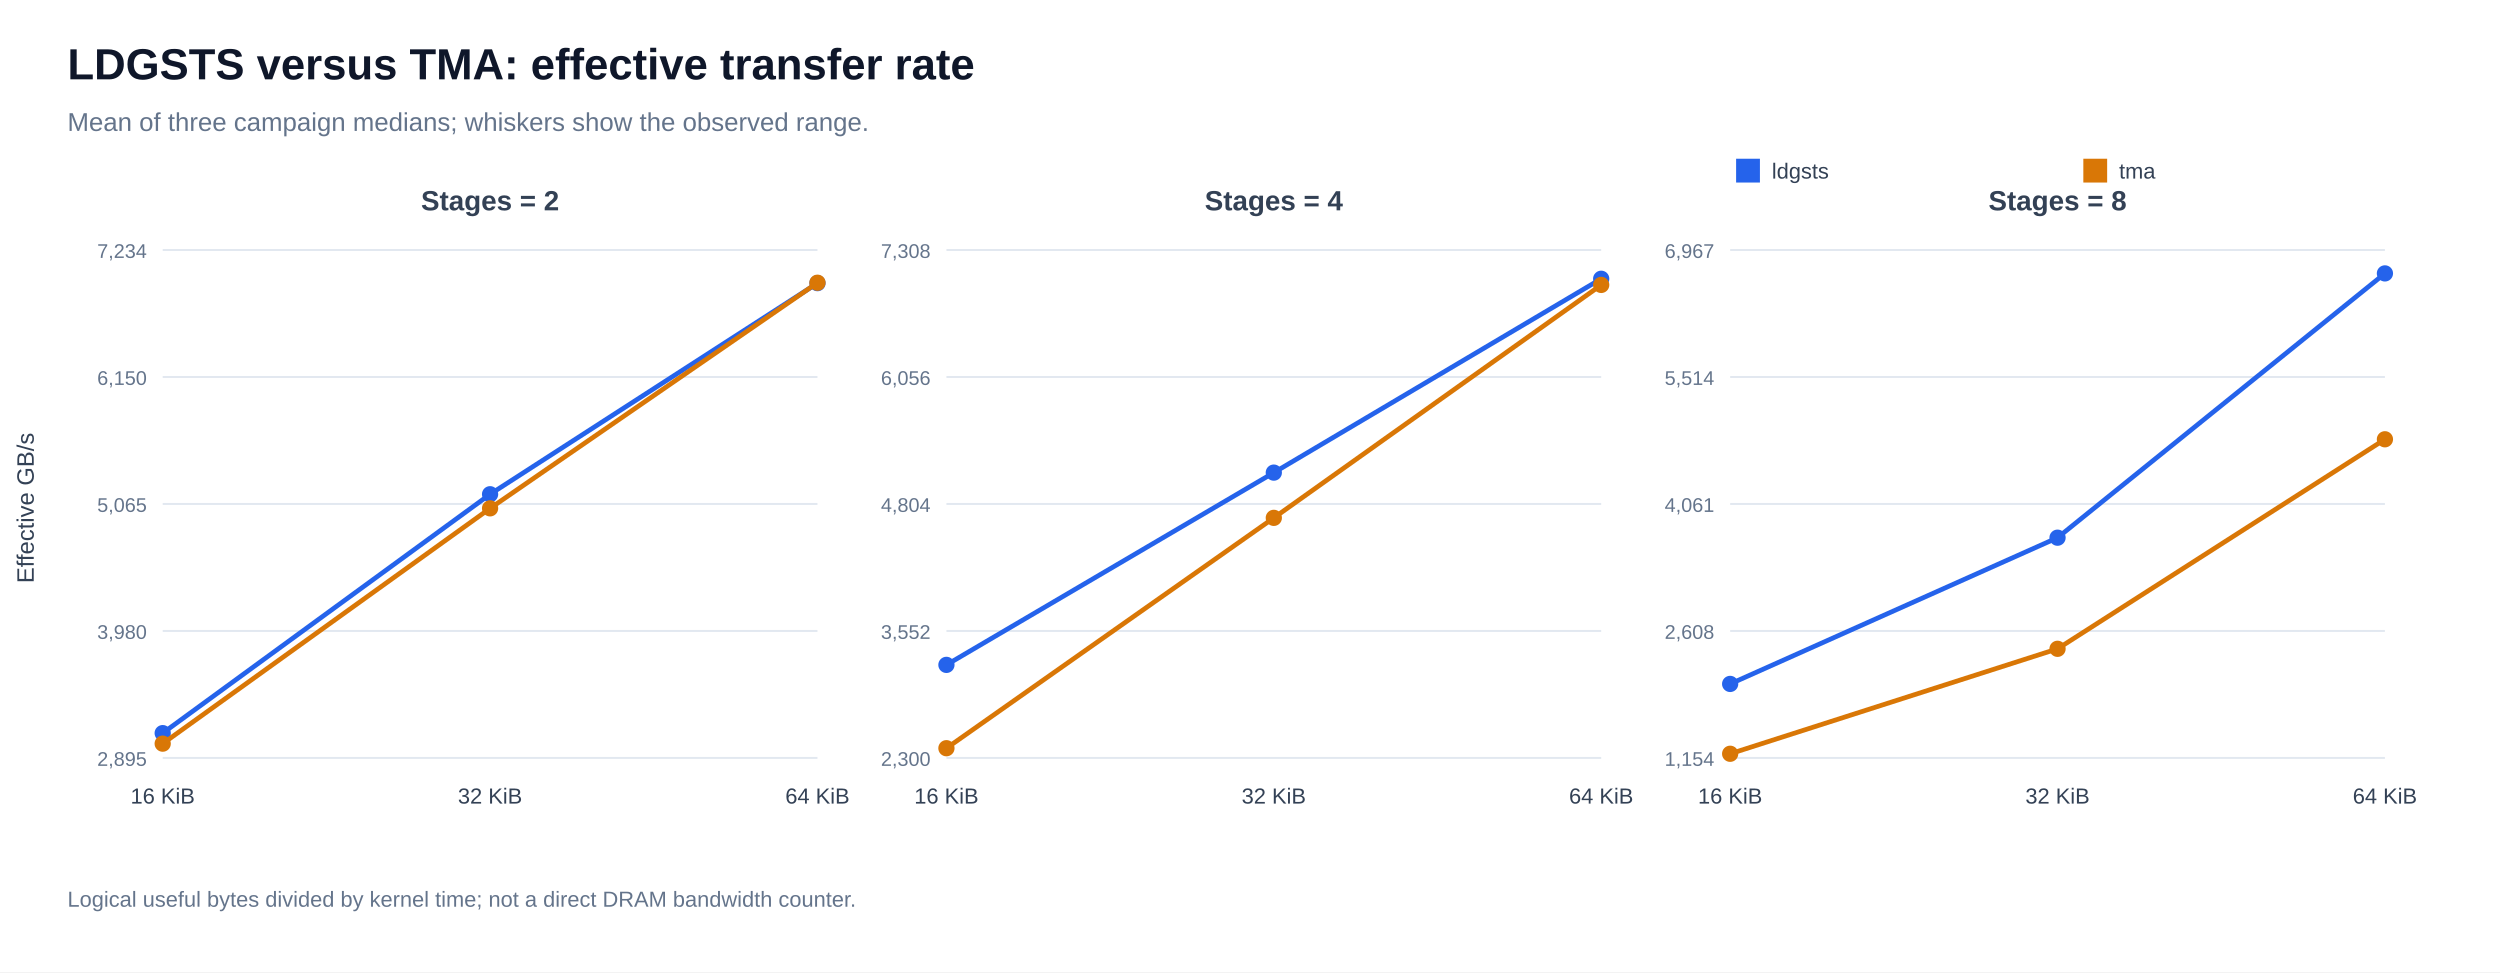
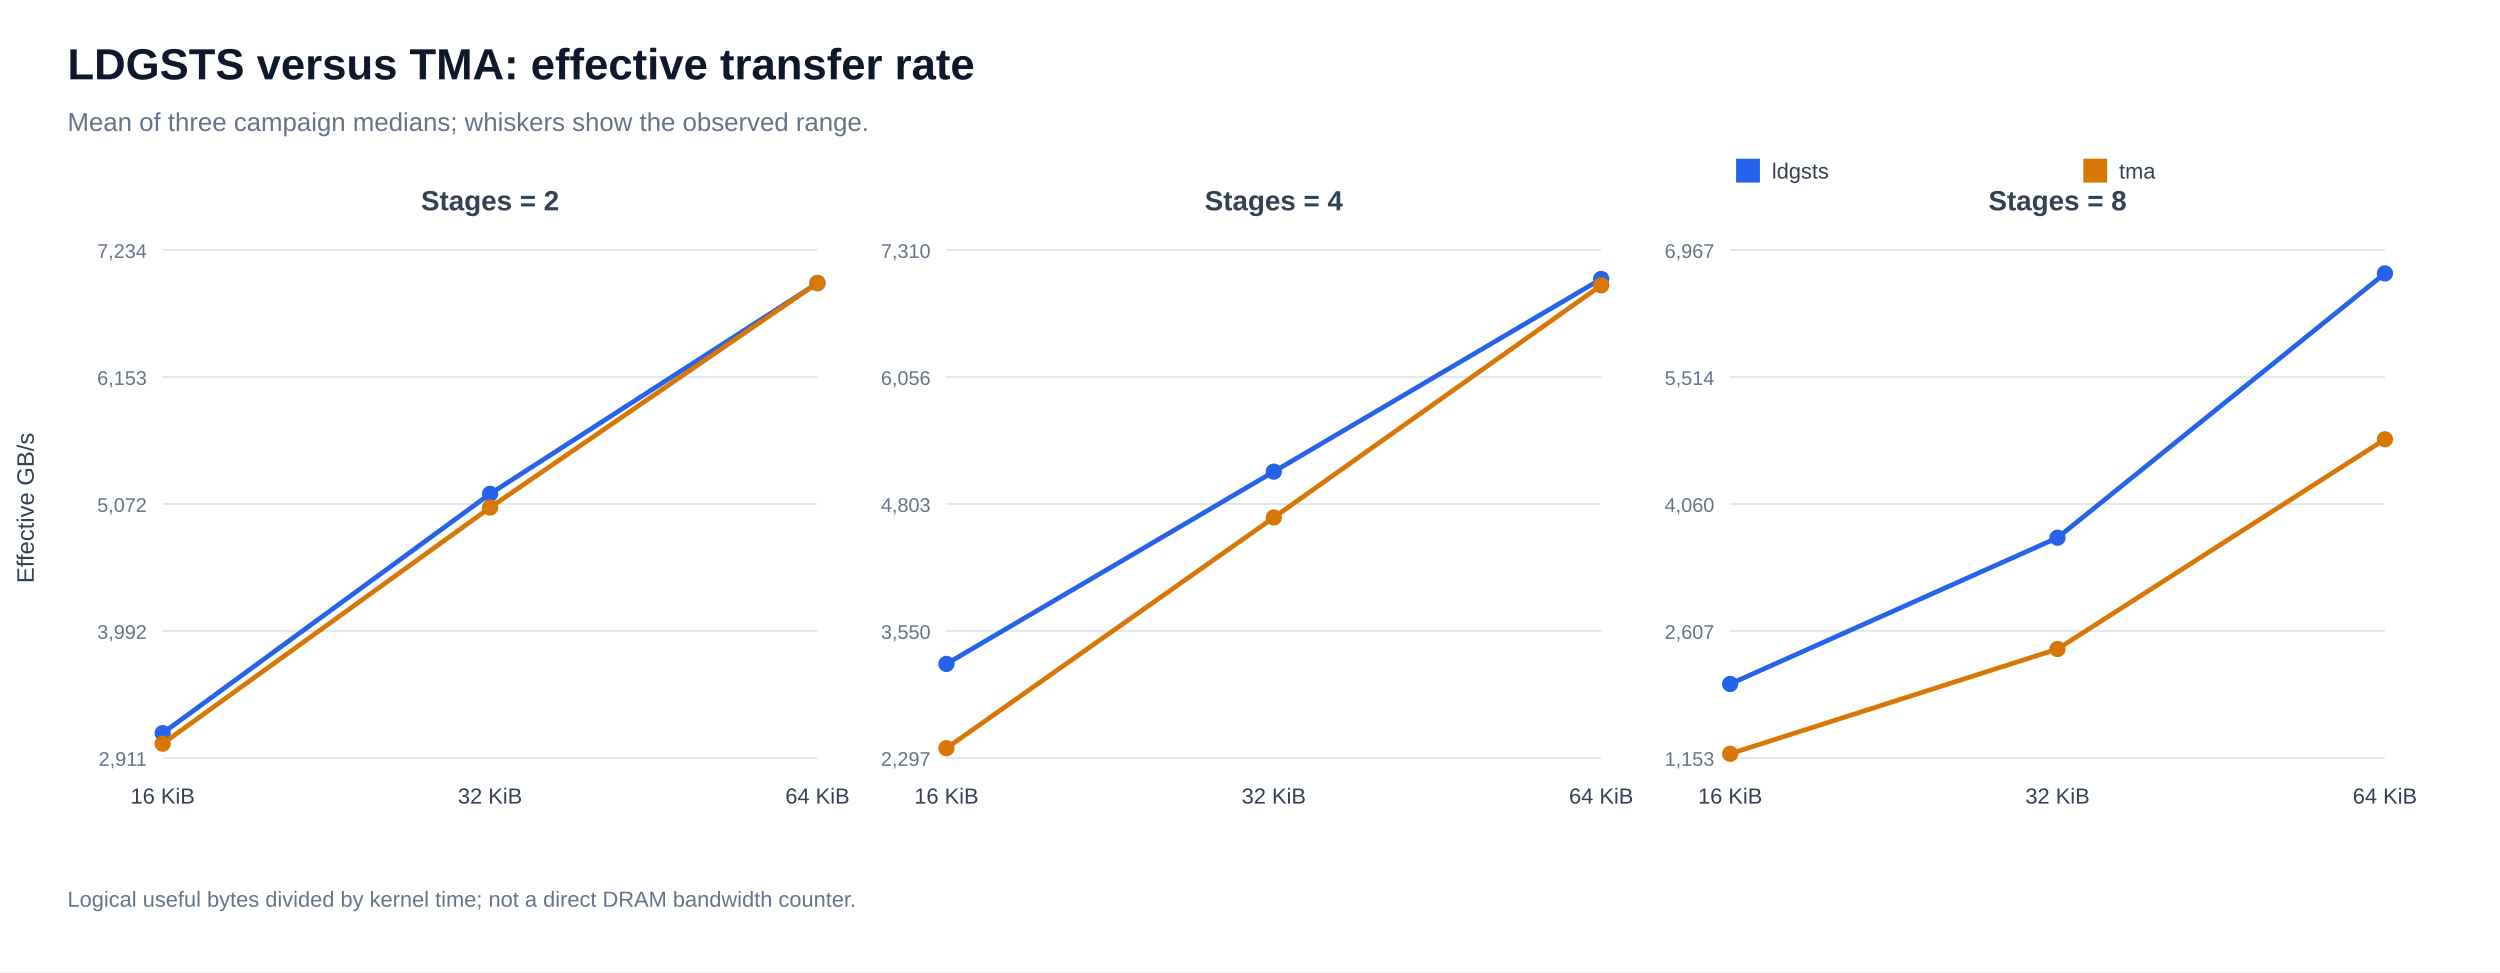
<svg xmlns="http://www.w3.org/2000/svg" width="1260" height="490" viewBox="0 0 1260 490" role="img" aria-label="LDGSTS versus TMA: effective transfer rate">
  <rect width="100%" height="100%" fill="#ffffff" />
  <text x="34.0" y="40.0" font-family="Arial, sans-serif" font-size="22" fill="#0f172a" font-weight="700">LDGSTS versus TMA: effective transfer rate</text>
  <text x="34.0" y="66.0" font-family="Arial, sans-serif" font-size="13" fill="#64748b">Mean of three campaign medians; whiskers show the observed range.</text>
  <text x="247.0" y="106.0" font-family="Arial, sans-serif" font-size="14" fill="#334155" text-anchor="middle" font-weight="700">Stages = 2</text>
  <line x1="82.0" y1="382.0" x2="412.0" y2="382.0" stroke="#e2e8f0" />
-   <text x="74.0" y="386.0" font-family="Arial, sans-serif" font-size="10" fill="#64748b" text-anchor="end">2,895</text>
+   <text x="74.0" y="386.0" font-family="Arial, sans-serif" font-size="10" fill="#64748b" text-anchor="end">2,911</text>
  <line x1="82.0" y1="318.0" x2="412.0" y2="318.0" stroke="#e2e8f0" />
-   <text x="74.0" y="322.0" font-family="Arial, sans-serif" font-size="10" fill="#64748b" text-anchor="end">3,980</text>
+   <text x="74.0" y="322.0" font-family="Arial, sans-serif" font-size="10" fill="#64748b" text-anchor="end">3,992</text>
  <line x1="82.0" y1="254.0" x2="412.0" y2="254.0" stroke="#e2e8f0" />
-   <text x="74.0" y="258.0" font-family="Arial, sans-serif" font-size="10" fill="#64748b" text-anchor="end">5,065</text>
+   <text x="74.0" y="258.0" font-family="Arial, sans-serif" font-size="10" fill="#64748b" text-anchor="end">5,072</text>
  <line x1="82.0" y1="190.0" x2="412.0" y2="190.0" stroke="#e2e8f0" />
-   <text x="74.0" y="194.0" font-family="Arial, sans-serif" font-size="10" fill="#64748b" text-anchor="end">6,150</text>
+   <text x="74.0" y="194.0" font-family="Arial, sans-serif" font-size="10" fill="#64748b" text-anchor="end">6,153</text>
  <line x1="82.0" y1="126.0" x2="412.0" y2="126.0" stroke="#e2e8f0" />
  <text x="74.0" y="130.0" font-family="Arial, sans-serif" font-size="10" fill="#64748b" text-anchor="end">7,234</text>
  <text x="82.0" y="405.0" font-family="Arial, sans-serif" font-size="11" fill="#334155" text-anchor="middle">16 KiB</text>
  <text x="247.0" y="405.0" font-family="Arial, sans-serif" font-size="11" fill="#334155" text-anchor="middle">32 KiB</text>
  <text x="412.0" y="405.0" font-family="Arial, sans-serif" font-size="11" fill="#334155" text-anchor="middle">64 KiB</text>
-   <polyline points="82.0,369.5 247.0,249.1 412.0,142.7" fill="none" stroke="#2563eb" stroke-width="2.4" />
-   <line x1="82.0" y1="369.6" x2="82.0" y2="369.4" stroke="#2563eb" stroke-width="1.5" />
+   <polyline points="82.0,369.5 247.0,248.9 412.0,142.7" fill="none" stroke="#2563eb" stroke-width="2.4" />
+   <line x1="82.0" y1="369.6" x2="82.0" y2="369.5" stroke="#2563eb" stroke-width="1.5" />
  <circle cx="82.0" cy="369.5" r="4.1" fill="#2563eb" />
-   <line x1="247.0" y1="249.1" x2="247.0" y2="249.0" stroke="#2563eb" stroke-width="1.5" />
-   <circle cx="247.0" cy="249.1" r="4.1" fill="#2563eb" />
+   <line x1="247.0" y1="249.0" x2="247.0" y2="248.9" stroke="#2563eb" stroke-width="1.5" />
+   <circle cx="247.0" cy="248.9" r="4.1" fill="#2563eb" />
  <line x1="412.0" y1="142.9" x2="412.0" y2="142.5" stroke="#2563eb" stroke-width="1.5" />
  <circle cx="412.0" cy="142.7" r="4.1" fill="#2563eb" />
-   <polyline points="82.0,374.8 247.0,256.2 412.0,142.5" fill="none" stroke="#d97706" stroke-width="2.4" />
-   <line x1="82.0" y1="374.9" x2="82.0" y2="374.7" stroke="#d97706" stroke-width="1.5" />
+   <polyline points="82.0,374.8 247.0,255.8 412.0,142.6" fill="none" stroke="#d97706" stroke-width="2.4" />
+   <line x1="82.0" y1="374.8" x2="82.0" y2="374.7" stroke="#d97706" stroke-width="1.5" />
  <circle cx="82.0" cy="374.8" r="4.1" fill="#d97706" />
-   <line x1="247.0" y1="256.3" x2="247.0" y2="256.1" stroke="#d97706" stroke-width="1.5" />
-   <circle cx="247.0" cy="256.2" r="4.1" fill="#d97706" />
-   <line x1="412.0" y1="142.6" x2="412.0" y2="142.4" stroke="#d97706" stroke-width="1.5" />
-   <circle cx="412.0" cy="142.5" r="4.1" fill="#d97706" />
+   <line x1="247.0" y1="255.9" x2="247.0" y2="255.8" stroke="#d97706" stroke-width="1.5" />
+   <circle cx="247.0" cy="255.8" r="4.1" fill="#d97706" />
+   <line x1="412.0" y1="142.7" x2="412.0" y2="142.5" stroke="#d97706" stroke-width="1.5" />
+   <circle cx="412.0" cy="142.6" r="4.1" fill="#d97706" />
  <text x="642.0" y="106.0" font-family="Arial, sans-serif" font-size="14" fill="#334155" text-anchor="middle" font-weight="700">Stages = 4</text>
  <line x1="477.0" y1="382.0" x2="807.0" y2="382.0" stroke="#e2e8f0" />
-   <text x="469.0" y="386.0" font-family="Arial, sans-serif" font-size="10" fill="#64748b" text-anchor="end">2,300</text>
+   <text x="469.0" y="386.0" font-family="Arial, sans-serif" font-size="10" fill="#64748b" text-anchor="end">2,297</text>
  <line x1="477.0" y1="318.0" x2="807.0" y2="318.0" stroke="#e2e8f0" />
-   <text x="469.0" y="322.0" font-family="Arial, sans-serif" font-size="10" fill="#64748b" text-anchor="end">3,552</text>
+   <text x="469.0" y="322.0" font-family="Arial, sans-serif" font-size="10" fill="#64748b" text-anchor="end">3,550</text>
  <line x1="477.0" y1="254.0" x2="807.0" y2="254.0" stroke="#e2e8f0" />
-   <text x="469.0" y="258.0" font-family="Arial, sans-serif" font-size="10" fill="#64748b" text-anchor="end">4,804</text>
+   <text x="469.0" y="258.0" font-family="Arial, sans-serif" font-size="10" fill="#64748b" text-anchor="end">4,803</text>
  <line x1="477.0" y1="190.0" x2="807.0" y2="190.0" stroke="#e2e8f0" />
  <text x="469.0" y="194.0" font-family="Arial, sans-serif" font-size="10" fill="#64748b" text-anchor="end">6,056</text>
  <line x1="477.0" y1="126.0" x2="807.0" y2="126.0" stroke="#e2e8f0" />
-   <text x="469.0" y="130.0" font-family="Arial, sans-serif" font-size="10" fill="#64748b" text-anchor="end">7,308</text>
+   <text x="469.0" y="130.0" font-family="Arial, sans-serif" font-size="10" fill="#64748b" text-anchor="end">7,310</text>
  <text x="477.0" y="405.0" font-family="Arial, sans-serif" font-size="11" fill="#334155" text-anchor="middle">16 KiB</text>
  <text x="642.0" y="405.0" font-family="Arial, sans-serif" font-size="11" fill="#334155" text-anchor="middle">32 KiB</text>
  <text x="807.0" y="405.0" font-family="Arial, sans-serif" font-size="11" fill="#334155" text-anchor="middle">64 KiB</text>
-   <polyline points="477.0,335.1 642.0,238.2 807.0,140.5" fill="none" stroke="#2563eb" stroke-width="2.4" />
-   <line x1="477.0" y1="335.1" x2="477.0" y2="335.1" stroke="#2563eb" stroke-width="1.5" />
-   <circle cx="477.0" cy="335.1" r="4.1" fill="#2563eb" />
-   <line x1="642.0" y1="238.2" x2="642.0" y2="238.1" stroke="#2563eb" stroke-width="1.5" />
-   <circle cx="642.0" cy="238.2" r="4.1" fill="#2563eb" />
-   <line x1="807.0" y1="140.5" x2="807.0" y2="140.4" stroke="#2563eb" stroke-width="1.5" />
-   <circle cx="807.0" cy="140.5" r="4.1" fill="#2563eb" />
-   <polyline points="477.0,377.1 642.0,261.0 807.0,143.6" fill="none" stroke="#d97706" stroke-width="2.4" />
-   <line x1="477.0" y1="377.1" x2="477.0" y2="377.1" stroke="#d97706" stroke-width="1.5" />
+   <polyline points="477.0,334.6 642.0,237.7 807.0,140.6" fill="none" stroke="#2563eb" stroke-width="2.4" />
+   <line x1="477.0" y1="334.6" x2="477.0" y2="334.6" stroke="#2563eb" stroke-width="1.5" />
+   <circle cx="477.0" cy="334.6" r="4.1" fill="#2563eb" />
+   <line x1="642.0" y1="237.8" x2="642.0" y2="237.6" stroke="#2563eb" stroke-width="1.5" />
+   <circle cx="642.0" cy="237.7" r="4.1" fill="#2563eb" />
+   <line x1="807.0" y1="140.8" x2="807.0" y2="140.4" stroke="#2563eb" stroke-width="1.5" />
+   <circle cx="807.0" cy="140.6" r="4.1" fill="#2563eb" />
+   <polyline points="477.0,377.1 642.0,260.8 807.0,143.8" fill="none" stroke="#d97706" stroke-width="2.4" />
+   <line x1="477.0" y1="377.1" x2="477.0" y2="376.9" stroke="#d97706" stroke-width="1.5" />
  <circle cx="477.0" cy="377.1" r="4.1" fill="#d97706" />
-   <line x1="642.0" y1="261.0" x2="642.0" y2="260.9" stroke="#d97706" stroke-width="1.5" />
-   <circle cx="642.0" cy="261.0" r="4.1" fill="#d97706" />
-   <line x1="807.0" y1="143.7" x2="807.0" y2="143.5" stroke="#d97706" stroke-width="1.5" />
-   <circle cx="807.0" cy="143.6" r="4.1" fill="#d97706" />
+   <line x1="642.0" y1="260.9" x2="642.0" y2="260.6" stroke="#d97706" stroke-width="1.5" />
+   <circle cx="642.0" cy="260.8" r="4.1" fill="#d97706" />
+   <line x1="807.0" y1="144.2" x2="807.0" y2="143.6" stroke="#d97706" stroke-width="1.5" />
+   <circle cx="807.0" cy="143.8" r="4.1" fill="#d97706" />
  <text x="1037.0" y="106.0" font-family="Arial, sans-serif" font-size="14" fill="#334155" text-anchor="middle" font-weight="700">Stages = 8</text>
  <line x1="872.0" y1="382.0" x2="1202.0" y2="382.0" stroke="#e2e8f0" />
-   <text x="864.0" y="386.0" font-family="Arial, sans-serif" font-size="10" fill="#64748b" text-anchor="end">1,154</text>
+   <text x="864.0" y="386.0" font-family="Arial, sans-serif" font-size="10" fill="#64748b" text-anchor="end">1,153</text>
  <line x1="872.0" y1="318.0" x2="1202.0" y2="318.0" stroke="#e2e8f0" />
-   <text x="864.0" y="322.0" font-family="Arial, sans-serif" font-size="10" fill="#64748b" text-anchor="end">2,608</text>
+   <text x="864.0" y="322.0" font-family="Arial, sans-serif" font-size="10" fill="#64748b" text-anchor="end">2,607</text>
  <line x1="872.0" y1="254.0" x2="1202.0" y2="254.0" stroke="#e2e8f0" />
-   <text x="864.0" y="258.0" font-family="Arial, sans-serif" font-size="10" fill="#64748b" text-anchor="end">4,061</text>
+   <text x="864.0" y="258.0" font-family="Arial, sans-serif" font-size="10" fill="#64748b" text-anchor="end">4,060</text>
  <line x1="872.0" y1="190.0" x2="1202.0" y2="190.0" stroke="#e2e8f0" />
  <text x="864.0" y="194.0" font-family="Arial, sans-serif" font-size="10" fill="#64748b" text-anchor="end">5,514</text>
  <line x1="872.0" y1="126.0" x2="1202.0" y2="126.0" stroke="#e2e8f0" />
  <text x="864.0" y="130.0" font-family="Arial, sans-serif" font-size="10" fill="#64748b" text-anchor="end">6,967</text>
  <text x="872.0" y="405.0" font-family="Arial, sans-serif" font-size="11" fill="#334155" text-anchor="middle">16 KiB</text>
  <text x="1037.0" y="405.0" font-family="Arial, sans-serif" font-size="11" fill="#334155" text-anchor="middle">32 KiB</text>
  <text x="1202.0" y="405.0" font-family="Arial, sans-serif" font-size="11" fill="#334155" text-anchor="middle">64 KiB</text>
  <polyline points="872.0,344.7 1037.0,271.0 1202.0,137.8" fill="none" stroke="#2563eb" stroke-width="2.4" />
-   <line x1="872.0" y1="344.7" x2="872.0" y2="344.7" stroke="#2563eb" stroke-width="1.5" />
+   <line x1="872.0" y1="344.7" x2="872.0" y2="344.6" stroke="#2563eb" stroke-width="1.5" />
  <circle cx="872.0" cy="344.7" r="4.1" fill="#2563eb" />
-   <line x1="1037.0" y1="271.0" x2="1037.0" y2="271.0" stroke="#2563eb" stroke-width="1.5" />
+   <line x1="1037.0" y1="271.0" x2="1037.0" y2="270.9" stroke="#2563eb" stroke-width="1.5" />
  <circle cx="1037.0" cy="271.0" r="4.1" fill="#2563eb" />
-   <line x1="1202.0" y1="137.9" x2="1202.0" y2="137.8" stroke="#2563eb" stroke-width="1.5" />
+   <line x1="1202.0" y1="137.8" x2="1202.0" y2="137.8" stroke="#2563eb" stroke-width="1.5" />
  <circle cx="1202.0" cy="137.8" r="4.1" fill="#2563eb" />
-   <polyline points="872.0,379.9 1037.0,327.0 1202.0,221.4" fill="none" stroke="#d97706" stroke-width="2.4" />
-   <line x1="872.0" y1="379.9" x2="872.0" y2="379.9" stroke="#d97706" stroke-width="1.5" />
+   <polyline points="872.0,379.9 1037.0,327.1 1202.0,221.4" fill="none" stroke="#d97706" stroke-width="2.4" />
+   <line x1="872.0" y1="379.9" x2="872.0" y2="379.8" stroke="#d97706" stroke-width="1.5" />
  <circle cx="872.0" cy="379.9" r="4.1" fill="#d97706" />
-   <line x1="1037.0" y1="327.0" x2="1037.0" y2="327.0" stroke="#d97706" stroke-width="1.5" />
-   <circle cx="1037.0" cy="327.0" r="4.1" fill="#d97706" />
-   <line x1="1202.0" y1="221.6" x2="1202.0" y2="221.3" stroke="#d97706" stroke-width="1.5" />
+   <line x1="1037.0" y1="327.1" x2="1037.0" y2="327.1" stroke="#d97706" stroke-width="1.5" />
+   <circle cx="1037.0" cy="327.1" r="4.1" fill="#d97706" />
+   <line x1="1202.0" y1="221.4" x2="1202.0" y2="221.4" stroke="#d97706" stroke-width="1.5" />
  <circle cx="1202.0" cy="221.4" r="4.1" fill="#d97706" />
  <rect x="875" y="80" width="12" height="12" fill="#2563eb" />
  <text x="893.0" y="90.0" font-family="Arial, sans-serif" font-size="11" fill="#334155">ldgsts</text>
  <rect x="1050" y="80" width="12" height="12" fill="#d97706" />
  <text x="1068.0" y="90.0" font-family="Arial, sans-serif" font-size="11" fill="#334155">tma</text>
  <text x="17.0" y="256.0" font-family="Arial, sans-serif" font-size="12" fill="#334155" text-anchor="middle" transform="rotate(-90 17 256)">Effective GB/s</text>
  <text x="34.0" y="457.0" font-family="Arial, sans-serif" font-size="11" fill="#64748b">Logical useful bytes divided by kernel time; not a direct DRAM bandwidth counter.</text>
</svg>
